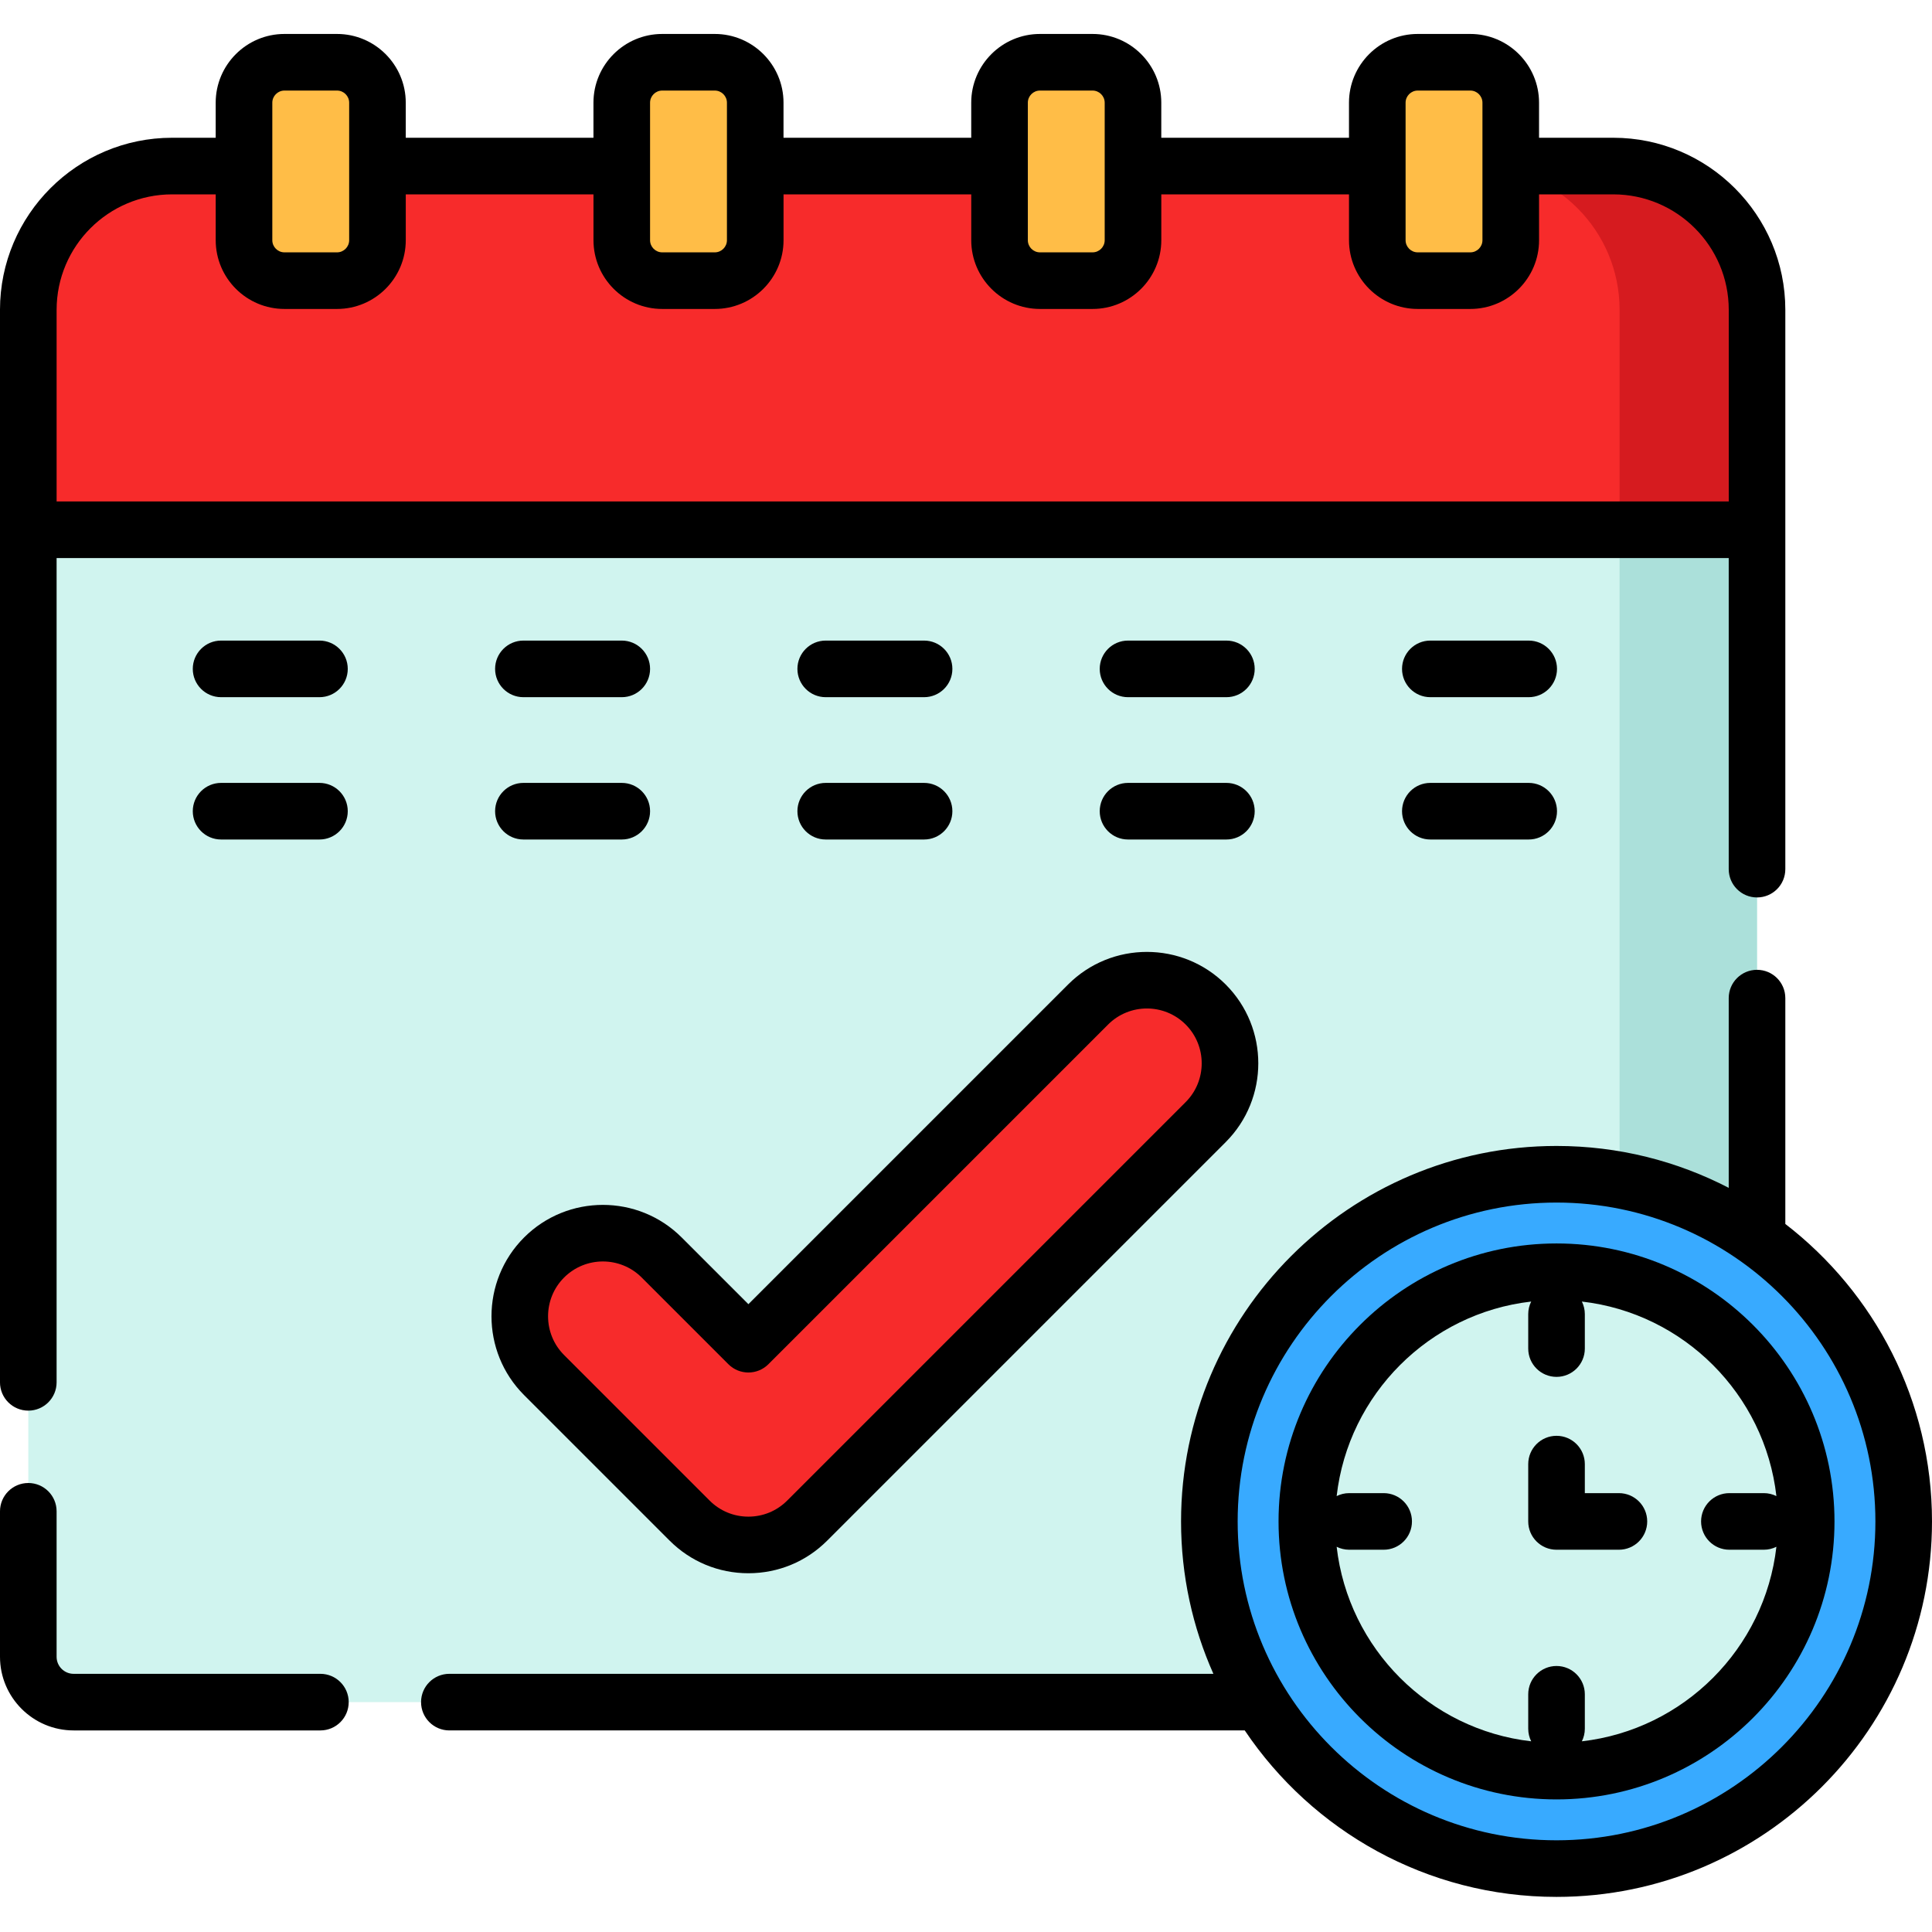
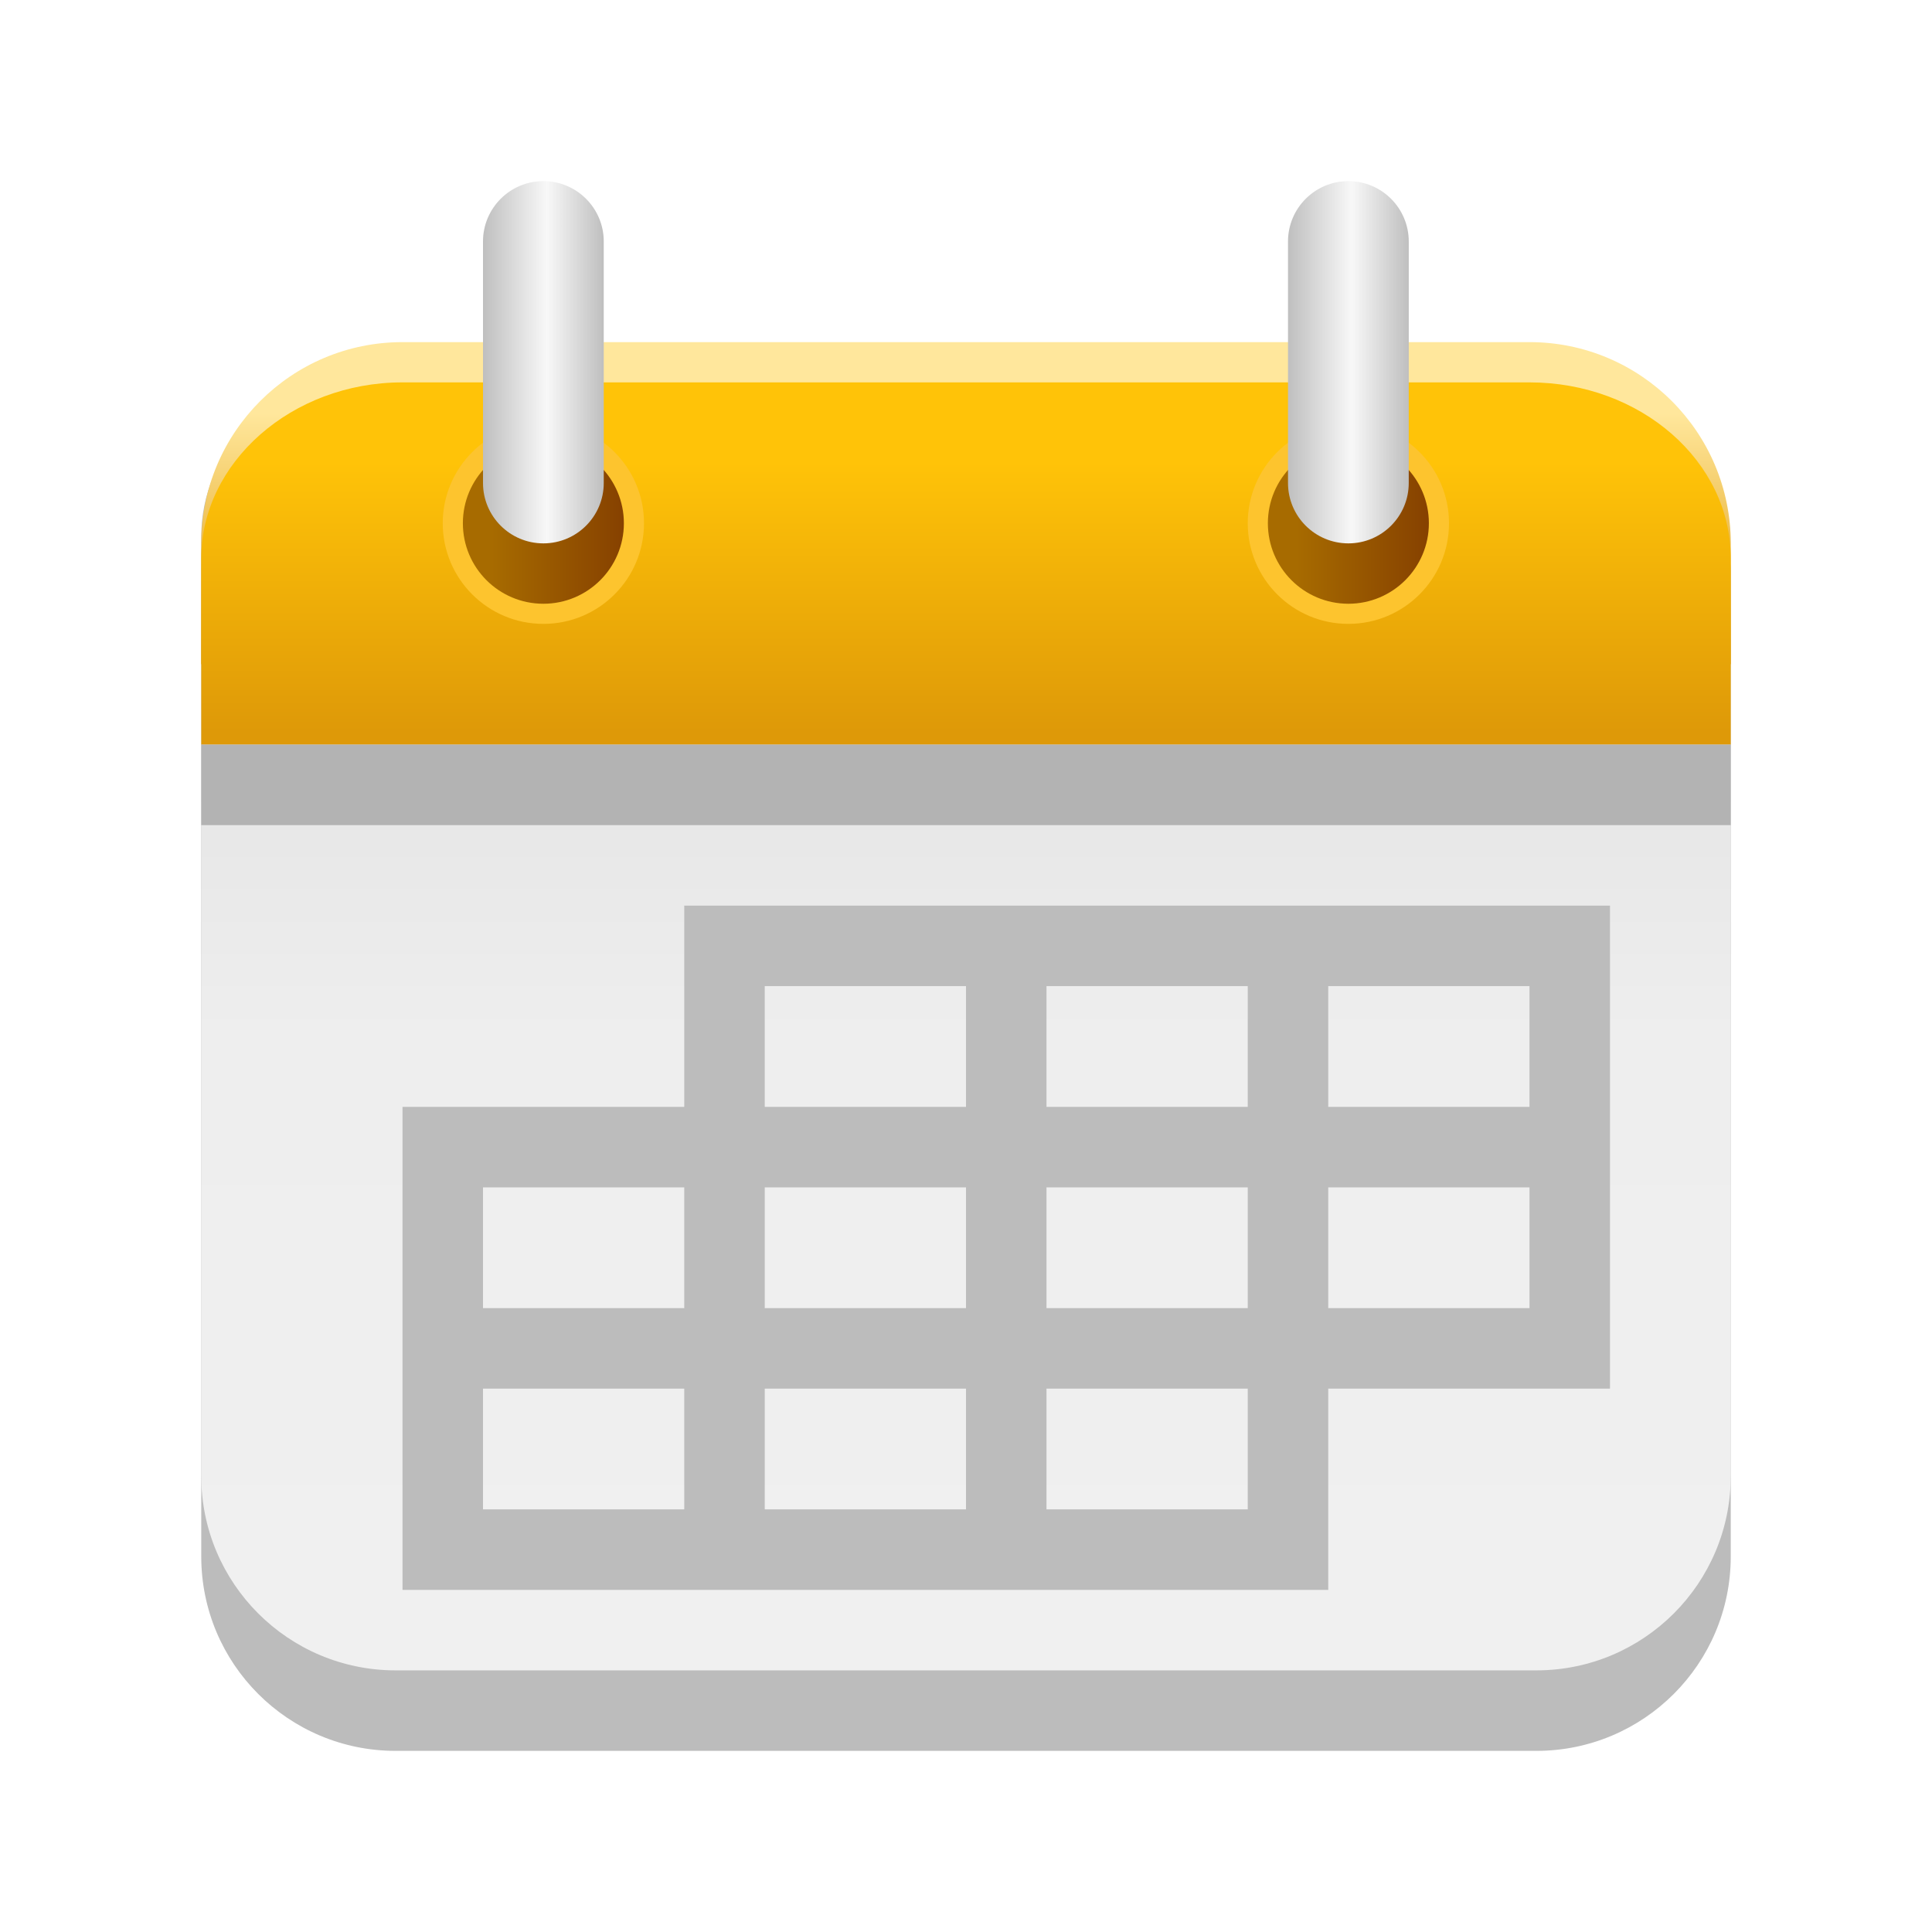
- <svg xmlns="http://www.w3.org/2000/svg" height="512pt" viewBox="0 -9 512 512" width="512pt">
-   <path d="m453.621 442.082h-434.109c-6.633 0-12.012-5.379-12.012-12.012v-356.961c0-21.043 17.059-38.102 38.102-38.102h381.93c21.039 0 38.098 17.059 38.098 38.102v356.961c0 6.633-5.375 12.012-12.008 12.012zm0 0" fill="#d0f4ef" />
-   <path d="m465.625 73.113v356.953c0 6.637-5.371 12.016-12.004 12.016h-36.426c6.633 0 12.012-5.379 12.012-12.016v-356.953c0-21.051-17.062-38.102-38.098-38.102h36.426c21.039 0 38.09 17.051 38.09 38.102zm0 0" fill="#abe0da" />
-   <path d="m465.625 73.113v58.27h-458.129v-58.27c0-21.051 17.062-38.102 38.113-38.102h381.926c21.039 0 38.09 17.051 38.09 38.102zm0 0" fill="#f72b2b" />
-   <path d="m465.625 73.113v58.27h-36.418v-58.27c0-21.051-17.062-38.102-38.102-38.102h36.43c21.039 0 38.09 17.051 38.09 38.102zm0 0" fill="#d61b1f" />
-   <path d="m198.336 400.426c-5.641 0-11.277-2.152-15.582-6.453l-38.562-38.562c-8.605-8.605-8.605-22.559 0-31.164 8.605-8.602 22.559-8.605 31.164 0l22.98 22.984 90.023-90.023c8.605-8.605 22.559-8.605 31.164 0 8.605 8.605 8.605 22.555 0 31.16l-105.605 105.605c-4.305 4.301-9.941 6.453-15.582 6.453zm0 0" fill="#f72b2b" />
-   <g fill="#ffbd47">
-     <path d="m89.316 65.375h-13.934c-5.918 0-10.719-4.797-10.719-10.715v-36.441c0-5.918 4.801-10.719 10.719-10.719h13.934c5.918 0 10.715 4.801 10.715 10.719v36.438c0 5.922-4.797 10.719-10.715 10.719zm0 0" />
-     <path d="m189.426 65.375h-13.934c-5.918 0-10.715-4.797-10.715-10.715v-36.441c0-5.918 4.797-10.719 10.715-10.719h13.934c5.918 0 10.719 4.801 10.719 10.719v36.438c0 5.922-4.801 10.719-10.719 10.719zm0 0" />
-     <path d="m289.535 65.375h-13.934c-5.918 0-10.715-4.797-10.715-10.715v-36.441c0-5.918 4.797-10.719 10.715-10.719h13.934c5.922 0 10.719 4.801 10.719 10.719v36.438c0 5.922-4.797 10.719-10.719 10.719zm0 0" />
-     <path d="m389.648 65.375h-13.934c-5.922 0-10.719-4.797-10.719-10.715v-36.441c0-5.918 4.797-10.719 10.719-10.719h13.934c5.918 0 10.715 4.801 10.715 10.719v36.438c0 5.922-4.797 10.719-10.715 10.719zm0 0" />
+ <svg xmlns="http://www.w3.org/2000/svg" xmlns:xlink="http://www.w3.org/1999/xlink" viewBox="0 0 48 48">
+   <defs>
+     <style>.cls-1{fill:#bcbcbc;}.cls-2{fill:url(#linear-gradient);}.cls-3{fill:url(#linear-gradient-2);}.cls-4{fill:url(#linear-gradient-3);}.cls-5{fill:#b3b3b3;}.cls-6{fill:#fdc42e;}.cls-7{fill:url(#linear-gradient-4);}.cls-8{fill:url(#linear-gradient-5);}.cls-9{fill:url(#linear-gradient-6);}.cls-10{fill:url(#linear-gradient-7);}</style>
+     <linearGradient gradientUnits="userSpaceOnUse" id="linear-gradient" x1="24" x2="24" y1="40.6" y2="7.52">
+       <stop offset="0" stop-color="#f0f0f0" />
+       <stop offset="0.45" stop-color="#eee" />
+       <stop offset="0.62" stop-color="#e7e7e7" />
+       <stop offset="0.73" stop-color="#dcdcdc" />
+       <stop offset="0.83" stop-color="#cbcbcb" />
+       <stop offset="0.91" stop-color="#b5b5b5" />
+       <stop offset="0.98" stop-color="#9a9a9a" />
+       <stop offset="1" stop-color="#8f8f8f" />
+     </linearGradient>
+     <linearGradient gradientUnits="userSpaceOnUse" id="linear-gradient-2" x1="24" x2="24" y1="8.96" y2="16.22">
+       <stop offset="0.18" stop-color="#ffe79c" />
+       <stop offset="1" stop-color="#de9908" />
+     </linearGradient>
+     <linearGradient gradientUnits="userSpaceOnUse" id="linear-gradient-3" x1="24" x2="24" y1="10.02" y2="18.18">
+       <stop offset="0.18" stop-color="#ffc308" />
+       <stop offset="1" stop-color="#de9908" />
+     </linearGradient>
+     <linearGradient gradientUnits="userSpaceOnUse" id="linear-gradient-4" x1="11.5" x2="15.5" y1="13" y2="13">
+       <stop offset="0.18" stop-color="#a76b00" />
+       <stop offset="1" stop-color="#864100" />
+     </linearGradient>
+     <linearGradient id="linear-gradient-5" x1="31.5" x2="35.5" xlink:href="#linear-gradient-4" y1="13" y2="13" />
+     <linearGradient gradientUnits="userSpaceOnUse" id="linear-gradient-6" x1="12" x2="15" y1="9" y2="9">
+       <stop offset="0" stop-color="#bfbfbf" />
+       <stop offset="0.53" stop-color="#f8f8f8" />
+       <stop offset="1" stop-color="#bfbfbf" />
+     </linearGradient>
+     <linearGradient id="linear-gradient-7" x1="32" x2="35" xlink:href="#linear-gradient-6" y1="9" y2="9" />
+   </defs>
+   <g id="icons">
+     <g data-name="Layer 3" id="Layer_3">
+       <path class="cls-1" d="M8.83,9.5H38.17A4.83,4.83,0,0,1,43,14.33V38.67a4.83,4.83,0,0,1-4.83,4.83H9.83A4.83,4.83,0,0,1,5,38.67V13.33A3.83,3.83,0,0,1,8.83,9.5Z" />
+       <rect class="cls-2" height="32" rx="4.83" ry="4.83" width="38" x="5" y="9.5" />
+       <path class="cls-3" d="M38,8.5H10a5,5,0,0,0-5,5v3H43v-3A5,5,0,0,0,38,8.5Z" />
+       <path class="cls-4" d="M38,9.5H10c-2.76,0-5,2-5,4.37V18.5H43V13.87C43,11.46,40.76,9.5,38,9.5Z" />
+       <rect class="cls-5" height="2" width="38" x="5" y="18.5" />
+       <path class="cls-1" d="M17,22.5v5H10v12H33v-5h7v-12Zm0,15H12v-3h5Zm0-5H12v-3h5Zm7,5H19v-3h5Zm0-5H19v-3h5Zm0-5H19v-3h5Zm7,10H26v-3h5Zm0-5H26v-3h5Zm0-5H26v-3h5Zm7,5H33v-3h5Zm0-5H33v-3h5Z" />
+       <circle class="cls-6" cx="13.5" cy="13" r="2.5" />
+       <circle class="cls-7" cx="13.5" cy="13" r="2" />
+       <circle class="cls-6" cx="33.5" cy="13" r="2.5" />
+       <circle class="cls-8" cx="33.5" cy="13" r="2" />
+       <rect class="cls-9" height="9" rx="1.5" ry="1.5" width="3" x="12" y="4.5" />
+       <rect class="cls-10" height="9" rx="1.5" ry="1.5" width="3" x="32" y="4.5" />
+     </g>
  </g>
-   <path d="m504.5 394.195c0 50.812-41.191 92.004-92.004 92.004s-92.004-41.191-92.004-92.004 41.191-92.004 92.004-92.004 92.004 41.191 92.004 92.004zm0 0" fill="#38aaff" />
-   <path d="m478.66 394.195c0 36.543-29.621 66.168-66.164 66.168-36.543 0-66.168-29.625-66.168-66.168 0-36.543 29.625-66.164 66.168-66.164 36.543 0 66.164 29.621 66.164 66.164zm0 0" fill="#d0f4ef" />
-   <path d="m7.5 364.832c4.141 0 7.5-3.355 7.5-7.5v-218.441h443.129v82.441c0 4.145 3.359 7.5 7.5 7.5 4.145 0 7.5-3.355 7.5-7.5v-148.223c0-25.145-20.457-45.602-45.598-45.602h-19.668v-9.289c0-10.047-8.172-18.219-18.219-18.219h-13.934c-10.043 0-18.215 8.172-18.215 18.219v9.289h-49.742v-9.289c0-10.047-8.172-18.219-18.219-18.219h-13.934c-10.043 0-18.215 8.172-18.215 18.219v9.289h-49.746v-9.289c0-10.047-8.172-18.219-18.219-18.219h-13.93c-10.047 0-18.219 8.172-18.219 18.219v9.289h-49.742v-9.289c0-10.047-8.172-18.219-18.219-18.219h-13.93c-10.047 0-18.219 8.172-18.219 18.219v9.289h-11.562c-25.145 0-45.602 20.457-45.602 45.602v284.223c0 4.145 3.359 7.5 7.5 7.5zm364.996-346.613c0-1.773 1.445-3.219 3.219-3.219h13.934c1.773 0 3.215 1.445 3.215 3.219v36.438c0 1.773-1.441 3.219-3.215 3.219h-13.934c-1.773 0-3.219-1.441-3.219-3.219zm-100.109 0c0-1.773 1.441-3.219 3.215-3.219h13.934c1.773 0 3.219 1.445 3.219 3.219v36.438c0 1.773-1.445 3.219-3.219 3.219h-13.934c-1.773 0-3.215-1.441-3.215-3.219zm-100.113 0c0-1.773 1.445-3.219 3.219-3.219h13.934c1.773 0 3.219 1.445 3.219 3.219v36.438c0 1.773-1.445 3.219-3.219 3.219h-13.934c-1.773 0-3.219-1.441-3.219-3.219zm-100.109 0c0-1.773 1.445-3.219 3.219-3.219h13.934c1.773 0 3.215 1.445 3.215 3.219v36.438c0 1.773-1.441 3.219-3.215 3.219h-13.934c-1.773 0-3.219-1.441-3.219-3.219zm-26.562 24.289h11.562v12.148c0 10.047 8.172 18.219 18.219 18.219h13.934c10.043 0 18.215-8.172 18.215-18.219v-12.148h49.746v12.148c0 10.047 8.172 18.219 18.215 18.219h13.934c10.047 0 18.219-8.172 18.219-18.219v-12.148h49.742v12.148c0 10.047 8.172 18.219 18.219 18.219h13.934c10.043 0 18.215-8.172 18.215-18.219v-12.148h49.742v12.148c0 10.047 8.172 18.219 18.219 18.219h13.934c10.043 0 18.215-8.172 18.215-18.219v-12.148h19.668c16.875 0 30.602 13.727 30.602 30.602v50.781h-443.133v-50.781c0-16.875 13.727-30.602 30.602-30.602zm0 0" />
-   <path d="m84.91 434.582h-65.398c-2.488 0-4.512-2.023-4.512-4.512v-38.559c0-4.145-3.359-7.5-7.5-7.5s-7.5 3.355-7.5 7.5v38.559c0 10.758 8.754 19.512 19.512 19.512h65.398c4.141 0 7.5-3.359 7.5-7.5 0-4.145-3.359-7.5-7.5-7.5zm0 0" />
-   <path d="m84.66 160.762h-26.07c-4.141 0-7.5 3.359-7.5 7.5 0 4.145 3.359 7.5 7.5 7.5h26.07c4.141 0 7.5-3.355 7.5-7.5 0-4.141-3.359-7.5-7.5-7.5zm0 0" />
-   <path d="m138.707 175.762h26.07c4.141 0 7.5-3.355 7.5-7.5 0-4.141-3.359-7.5-7.5-7.5h-26.07c-4.141 0-7.5 3.359-7.5 7.5 0 4.145 3.359 7.5 7.5 7.5zm0 0" />
-   <path d="m218.824 175.762h26.066c4.141 0 7.5-3.355 7.5-7.5 0-4.141-3.359-7.5-7.5-7.5h-26.066c-4.145 0-7.5 3.359-7.5 7.5 0 4.145 3.355 7.5 7.5 7.5zm0 0" />
-   <path d="m298.938 175.762h26.07c4.141 0 7.5-3.355 7.5-7.5 0-4.141-3.359-7.5-7.5-7.5h-26.07c-4.141 0-7.5 3.359-7.5 7.5 0 4.145 3.359 7.5 7.5 7.5zm0 0" />
-   <path d="m405.121 160.762h-26.066c-4.145 0-7.5 3.359-7.5 7.5 0 4.145 3.355 7.5 7.5 7.5h26.066c4.141 0 7.5-3.355 7.5-7.5 0-4.141-3.359-7.5-7.5-7.5zm0 0" />
-   <path d="m84.66 198.477h-26.07c-4.141 0-7.5 3.355-7.5 7.5 0 4.145 3.359 7.5 7.5 7.5h26.07c4.141 0 7.5-3.355 7.5-7.5 0-4.145-3.359-7.5-7.5-7.5zm0 0" />
-   <path d="m138.707 213.477h26.07c4.141 0 7.5-3.355 7.5-7.5 0-4.145-3.359-7.5-7.5-7.5h-26.07c-4.141 0-7.5 3.355-7.5 7.5 0 4.145 3.359 7.5 7.5 7.5zm0 0" />
-   <path d="m218.824 213.477h26.066c4.141 0 7.5-3.355 7.5-7.5 0-4.145-3.359-7.5-7.5-7.5h-26.066c-4.145 0-7.5 3.355-7.5 7.5 0 4.145 3.355 7.5 7.5 7.5zm0 0" />
-   <path d="m298.938 213.477h26.07c4.141 0 7.5-3.355 7.5-7.5 0-4.145-3.359-7.5-7.5-7.5h-26.07c-4.141 0-7.5 3.355-7.5 7.5 0 4.145 3.359 7.5 7.5 7.5zm0 0" />
-   <path d="m405.121 198.477h-26.066c-4.145 0-7.5 3.355-7.5 7.5 0 4.145 3.355 7.5 7.5 7.5h26.066c4.141 0 7.5-3.355 7.5-7.5 0-4.145-3.359-7.5-7.5-7.5zm0 0" />
-   <path d="m138.891 360.715 38.562 38.562c5.578 5.578 12.992 8.648 20.883 8.648 7.891 0 15.309-3.07 20.883-8.648l105.605-105.605c11.516-11.516 11.516-30.254 0-41.77s-30.254-11.516-41.77 0l-84.719 84.719-17.68-17.676c-11.512-11.516-30.25-11.516-41.77 0-11.512 11.516-11.512 30.254.004 41.77zm10.605-31.164c2.832-2.832 6.555-4.25 10.277-4.25 3.723 0 7.445 1.418 10.277 4.25l22.98 22.98c2.93 2.93 7.676 2.93 10.605 0l90.023-90.02c5.672-5.668 14.891-5.668 20.555-.004 5.668 5.668 5.668 14.891 0 20.559l-105.602 105.602c-2.746 2.746-6.395 4.258-10.277 4.258-3.883 0-7.531-1.512-10.277-4.258l-38.562-38.562c-5.668-5.668-5.668-14.887 0-20.555zm0 0" />
-   <path d="m473.129 315.359v-59.848c0-4.145-3.355-7.5-7.5-7.5-4.141 0-7.5 3.355-7.5 7.5v50.281c-13.676-7.09-29.195-11.102-45.633-11.102-54.867 0-99.504 44.637-99.504 99.504 0 14.371 3.066 28.035 8.57 40.387h-202.477c-4.141 0-7.5 3.355-7.5 7.5 0 4.141 3.359 7.5 7.5 7.5h210.785c17.879 26.59 48.242 44.117 82.625 44.117 54.867 0 99.504-44.637 99.504-99.504 0-32.062-15.25-60.629-38.871-78.836zm-60.633 163.34c-46.598 0-84.504-37.906-84.504-84.504 0-46.598 37.91-84.504 84.504-84.504s84.504 37.906 84.504 84.504c0 46.598-37.91 84.504-84.504 84.504zm0 0" />
-   <path d="m412.496 320.527c-40.621 0-73.668 33.051-73.668 73.668 0 40.621 33.047 73.668 73.668 73.668s73.664-33.047 73.664-73.668c0-40.617-33.047-73.668-73.664-73.668zm6.715 131.938c.496-1.004.785-2.129.785-3.324v-9.137c0-4.141-3.359-7.5-7.5-7.5s-7.5 3.359-7.5 7.5v9.137c0 1.195.285 2.32.785 3.324-26.992-3.09-48.465-24.562-51.555-51.555 1 .5 2.129.785 3.324.785h9.133c4.145 0 7.5-3.355 7.5-7.5 0-4.145-3.355-7.5-7.5-7.5h-9.133c-1.195 0-2.324.289-3.324.785 3.09-26.992 24.562-48.465 51.555-51.555-.5 1.004-.785 2.129-.785 3.324v9.137c0 4.145 3.359 7.5 7.5 7.5s7.5-3.355 7.5-7.5v-9.137c0-1.195-.289-2.32-.785-3.324 26.992 3.09 48.465 24.562 51.555 51.555-1.004-.496-2.129-.785-3.324-.785h-9.137c-4.141 0-7.5 3.355-7.5 7.5 0 4.145 3.359 7.5 7.5 7.5h9.137c1.195 0 2.32-.285 3.324-.785-3.094 26.992-24.562 48.465-51.555 51.555zm0 0" />
-   <path d="m429.027 386.695h-9.031v-7.691c0-4.141-3.359-7.5-7.5-7.5-4.145 0-7.5 3.359-7.5 7.5v15.191c0 4.145 3.355 7.5 7.5 7.5h16.531c4.141 0 7.5-3.355 7.5-7.5 0-4.145-3.359-7.5-7.5-7.5zm0 0" />
</svg>
